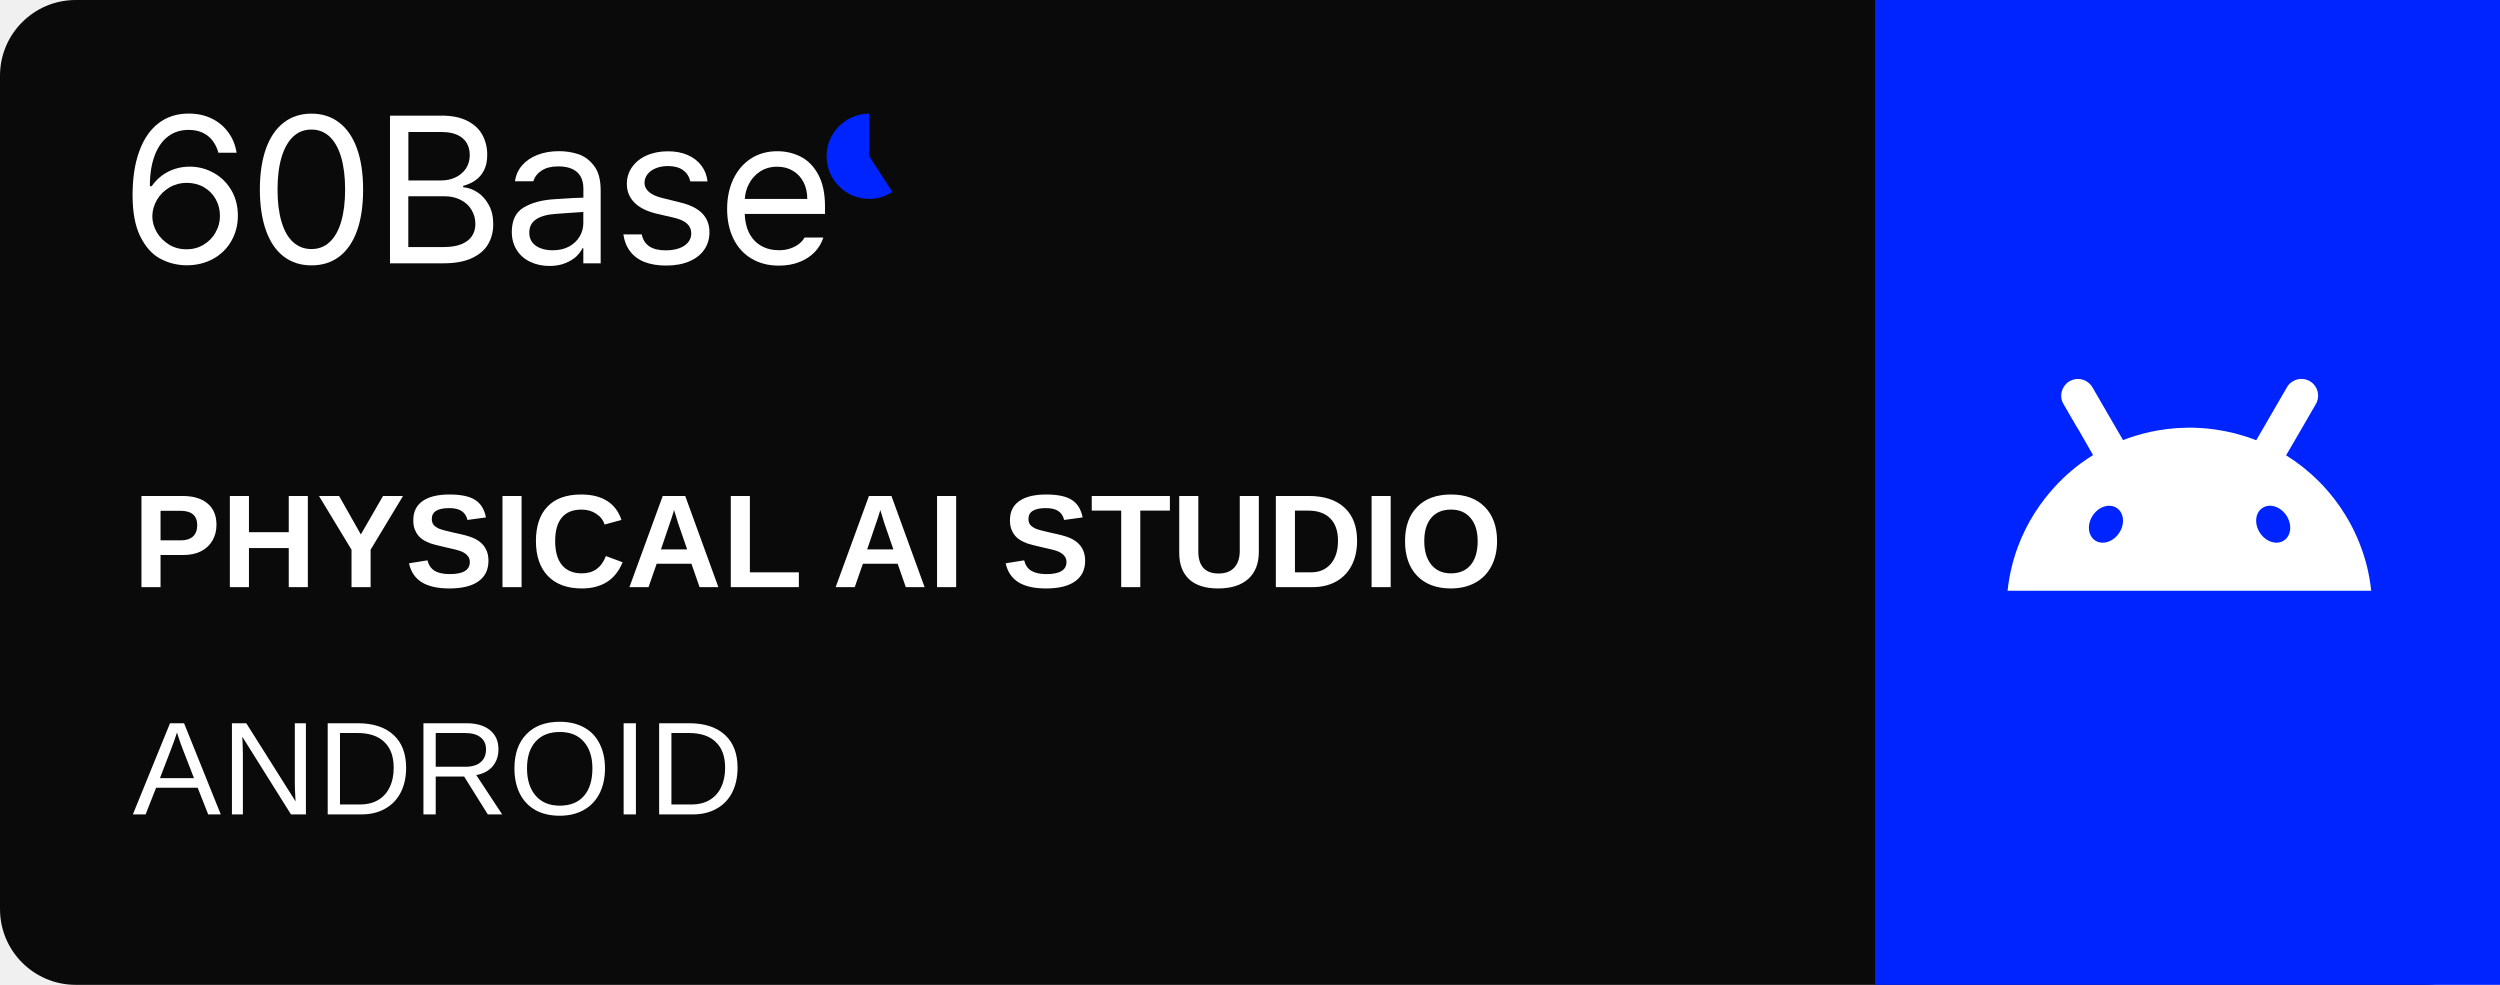
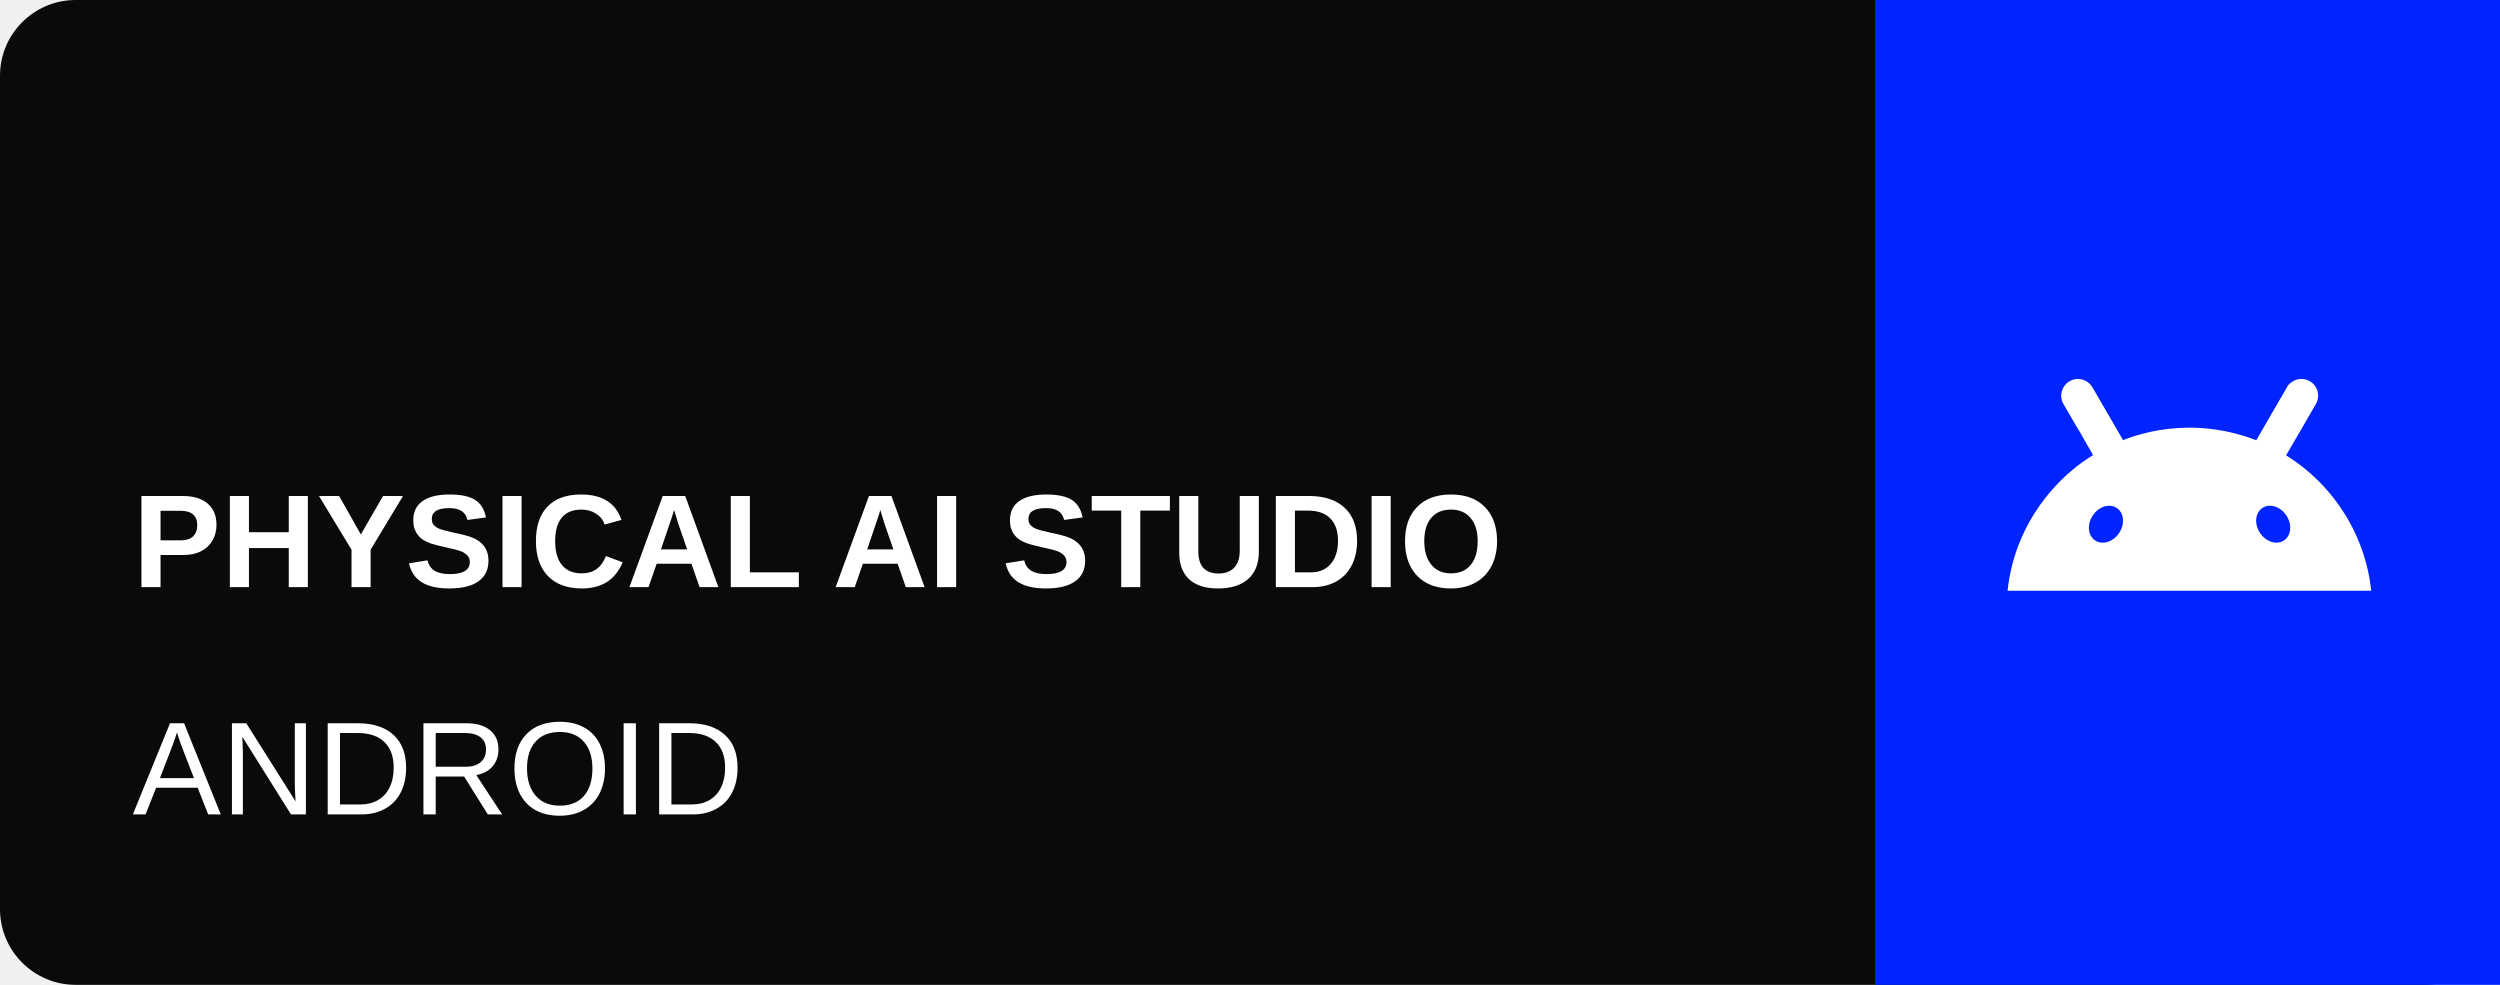
<svg xmlns="http://www.w3.org/2000/svg" width="264" height="104" viewBox="0 0 264 104">
  <rect width="264" height="104" rx="8" fill="#0a0a0a" />
  <rect x="198" width="66" height="104" fill="#0024FF" />
  <g transform="translate(212 32) scale(1.6)" fill="#fff">
    <path d="M18.439 5.559c-.675 1.166-1.352 2.332-2.027 3.498-.037-.015-.074-.029-.111-.043-1.825-.696-3.484-.8-4.42-.787-1.855.018-3.354.464-4.26.82-.084-.149-1.753-3.021-2.022-3.486a1.145 1.145 0 0 0-.141-.191c-.331-.364-.905-.486-1.379-.203-.475.282-.714.936-.389 1.502 1.947 3.37-.097-.216 1.947 3.359.017.031-.495.264-1.393 1.018C2.899 12.176.452 14.772 0 18.99h24c-.119-1.111-.369-2.099-.746-3.068-.744-1.912-1.843-3.293-2.74-4.184a12.105 12.105 0 0 0-2.131-1.688c.659-1.122 1.312-2.256 1.965-3.385.208-.361.189-.796-.008-1.119a1.1 1.1 0 0 0-.852-.533c-.522-.054-.939.313-1.049.545zm-.039 8.461c.394.593.324 1.331-.156 1.65-.48.32-1.188.099-1.582-.494-.394-.593-.324-1.331.156-1.65.473-.315 1.181-.109 1.582.494zM7.207 13.527c.48.32.551 1.058.156 1.65-.394.593-1.104.814-1.584.494-.48-.32-.55-1.058-.156-1.65.401-.602 1.109-.811 1.584-.494z" />
  </g>
-   <g transform="translate(14 12) scale(0.6809531)">
-     <path fill="#0024FF" d="M114.24,6.61h0V0c-1.32,0-2.55.4-3.59,1.07-1.82,1.18-3.02,3.21-3.02,5.54,0,3.65,2.96,6.61,6.61,6.61,1.32,0,2.55-.4,3.59-1.07l-3.59-5.54Z" />
-     <path fill="#fff" d="M12.6,9.2c-1.15-.65-2.4-.98-3.75-.98-.8,0-1.57.12-2.31.36s-1.41.59-2.01,1.04c-.6.45-1.12,1-1.57,1.63h-.28c0-1.83.24-3.4.73-4.71.48-1.31,1.18-2.3,2.07-2.99.9-.69,1.97-1.03,3.21-1.03.82,0,1.55.15,2.18.44.63.3,1.15.71,1.55,1.25s.7,1.15.89,1.85h2.82c-.19-1.2-.62-2.26-1.3-3.18s-1.53-1.63-2.58-2.13c-1.04-.51-2.23-.76-3.56-.76-1.79,0-3.34.49-4.63,1.47-1.3.98-2.3,2.42-3,4.32C.35,7.69,0,9.97,0,12.65s.4,4.79,1.2,6.4c.8,1.61,1.82,2.76,3.07,3.43,1.24.67,2.6,1.02,4.08,1.04,1.56,0,2.95-.34,4.16-1.01,1.21-.67,2.15-1.6,2.82-2.78s1-2.49,1-3.92-.33-2.76-1-3.91-1.57-2.05-2.72-2.7ZM12.87,18.44c-.46.8-1.09,1.43-1.88,1.9s-1.67.7-2.64.7-1.89-.24-2.69-.73c-.8-.49-1.43-1.12-1.9-1.91-.46-.79-.7-1.63-.7-2.51.02-.91.27-1.75.74-2.55s1.12-1.42,1.93-1.9c.81-.47,1.7-.71,2.67-.71s1.88.23,2.66.68c.78.45,1.39,1.07,1.83,1.85.44.78.66,1.65.66,2.59s-.23,1.79-.7,2.59Z" />
-     <path fill="#fff" d="M32.04,1.39c-1.2-.93-2.64-1.39-4.3-1.39s-3.1.46-4.3,1.39c-1.2.93-2.12,2.27-2.75,4.03-.63,1.76-.95,3.88-.95,6.34s.32,4.61.95,6.37c.63,1.76,1.54,3.1,2.74,4.02s2.63,1.38,4.32,1.38,3.13-.46,4.33-1.38c1.2-.92,2.11-2.26,2.74-4.02.62-1.76.93-3.88.93-6.37s-.32-4.58-.95-6.34c-.63-1.76-1.55-3.1-2.75-4.03ZM32.34,16.78c-.41,1.38-1.01,2.43-1.79,3.15-.78.72-1.72,1.07-2.82,1.07s-2.04-.36-2.83-1.07-1.39-1.77-1.8-3.15c-.41-1.38-.62-3.05-.62-5.01s.21-3.64.63-5.03c.42-1.39,1.02-2.45,1.8-3.18.78-.73,1.72-1.09,2.82-1.09s2.03.36,2.82,1.09c.78.73,1.38,1.79,1.79,3.18.41,1.39.62,3.07.62,5.03s-.21,3.63-.62,5.01Z" />
-     <path fill="#fff" d="M53.45,12.18c-.72-.46-1.44-.72-2.18-.76v-.22c.72-.19,1.35-.48,1.91-.87s1-.91,1.33-1.57c.33-.65.49-1.44.49-2.37,0-1.16-.26-2.2-.77-3.12s-1.3-1.64-2.36-2.17-2.36-.79-3.92-.79h-8.03v22.9h8.32c1.75,0,3.2-.26,4.35-.79,1.15-.53,1.99-1.24,2.53-2.15.54-.91.81-1.95.81-3.13s-.23-2.16-.7-3c-.46-.84-1.05-1.5-1.77-1.96ZM42.76,2.85h5.19c.97,0,1.78.15,2.44.46.65.31,1.13.73,1.44,1.27s.46,1.15.46,1.85c0,.78-.2,1.47-.58,2.06-.39.59-.92,1.05-1.6,1.38s-1.42.49-2.25.49h-5.09V2.85ZM52.66,18.95c-.34.53-.87.95-1.61,1.27s-1.69.47-2.85.47h-5.44v-7.88h5.6c.95,0,1.79.19,2.53.57.74.38,1.3.9,1.69,1.57.39.66.58,1.39.58,2.17,0,.7-.17,1.31-.51,1.83Z" />
-     <path fill="#fff" d="M69.04,6.26c-.95-.3-1.92-.44-2.91-.44-1.24,0-2.36.19-3.35.58-.99.39-1.79.94-2.39,1.64s-.96,1.52-1.09,2.45h2.85c.21-.7.65-1.26,1.31-1.68.66-.42,1.51-.63,2.55-.63.86,0,1.59.13,2.17.4s1.01.65,1.3,1.17c.29.52.43,1.14.43,1.88v1.4l-1.61.06c-1.81.1-2.83.17-3.04.19-1.86.13-3.4.55-4.62,1.28-1.22.73-1.83,1.99-1.83,3.78,0,1.08.26,2.01.77,2.82s1.22,1.41,2.1,1.83c.89.42,1.88.63,2.97.63.93,0,1.75-.14,2.45-.43.71-.29,1.27-.63,1.71-1.04.43-.41.75-.84.96-1.28h.13v2.34h2.69v-11.32c0-1.67-.35-2.95-1.06-3.84-.71-.9-1.53-1.49-2.48-1.79ZM69.9,16.99c0,.74-.19,1.43-.57,2.07s-.93,1.16-1.64,1.55c-.72.39-1.57.58-2.56.58-.7,0-1.32-.11-1.87-.32-.55-.21-.98-.52-1.28-.92-.31-.4-.46-.9-.46-1.49,0-.91.35-1.6,1.06-2.07.71-.47,1.7-.75,2.99-.84l1.8-.13c1.3-.1,2.14-.16,2.53-.18v1.73Z" />
-     <path fill="#fff" d="M84.89,13.76l-2.56-.63c-.99-.23-1.73-.55-2.21-.95-.48-.4-.73-.89-.73-1.46,0-.48.16-.93.47-1.33.32-.4.75-.71,1.3-.93.55-.22,1.17-.33,1.87-.33.97,0,1.74.21,2.32.62.58.41.96,1,1.15,1.76h2.66c-.1-.93-.42-1.75-.95-2.45-.53-.71-1.23-1.25-2.12-1.64-.88-.39-1.91-.58-3.07-.58-1.24,0-2.35.22-3.31.65-.96.43-1.71,1.03-2.25,1.8-.54.77-.81,1.64-.81,2.61,0,1.14.39,2.1,1.17,2.89.78.79,1.92,1.36,3.42,1.72l2.59.6c.97.21,1.68.52,2.13.93.45.41.68.92.68,1.53,0,.53-.16.99-.49,1.39-.33.4-.79.71-1.39.92-.6.21-1.3.32-2.1.32-1.07,0-1.92-.21-2.53-.62s-1-1.03-1.17-1.85h-2.85c.15,1.03.5,1.91,1.06,2.64s1.3,1.28,2.23,1.64,2.03.55,3.32.55c1.41,0,2.63-.22,3.64-.66,1.01-.44,1.78-1.05,2.31-1.83.53-.78.79-1.67.79-2.66,0-1.2-.38-2.19-1.14-2.96s-1.91-1.33-3.45-1.69Z" />
-     <path fill="#fff" d="M107.38,14.39c0-2-.35-3.65-1.04-4.93-.7-1.29-1.6-2.21-2.72-2.78-1.12-.57-2.33-.85-3.64-.85-1.54,0-2.89.37-4.06,1.12-1.17.75-2.08,1.8-2.74,3.16-.65,1.36-.98,2.92-.98,4.67s.33,3.29.98,4.62c.65,1.33,1.59,2.36,2.8,3.08,1.21.73,2.63,1.09,4.25,1.09,1.16,0,2.21-.18,3.16-.55.95-.37,1.74-.88,2.37-1.53s1.09-1.41,1.36-2.28h-2.91c-.21.38-.5.71-.87,1-.37.28-.82.52-1.34.7s-1.12.27-1.77.27c-1.05,0-1.98-.23-2.78-.7-.8-.46-1.42-1.14-1.87-2.04-.4-.81-.61-1.78-.65-2.89h12.45v-1.14ZM94.94,13.22c.05-.79.25-1.55.61-2.26.42-.83,1.01-1.5,1.77-1.99s1.64-.74,2.66-.74c.93,0,1.74.22,2.45.65.71.43,1.25,1.02,1.63,1.77s.57,1.61.57,2.58h-9.69Z" />
-   </g>
  <text x="14" y="62" font-family="Arial,sans-serif" font-size="14" font-weight="700" fill="#fff">PHYSICAL AI STUDIO</text>
  <text x="14" y="86" font-family="Arial,sans-serif" font-size="14" fill="#fff">ANDROID</text>
</svg>
